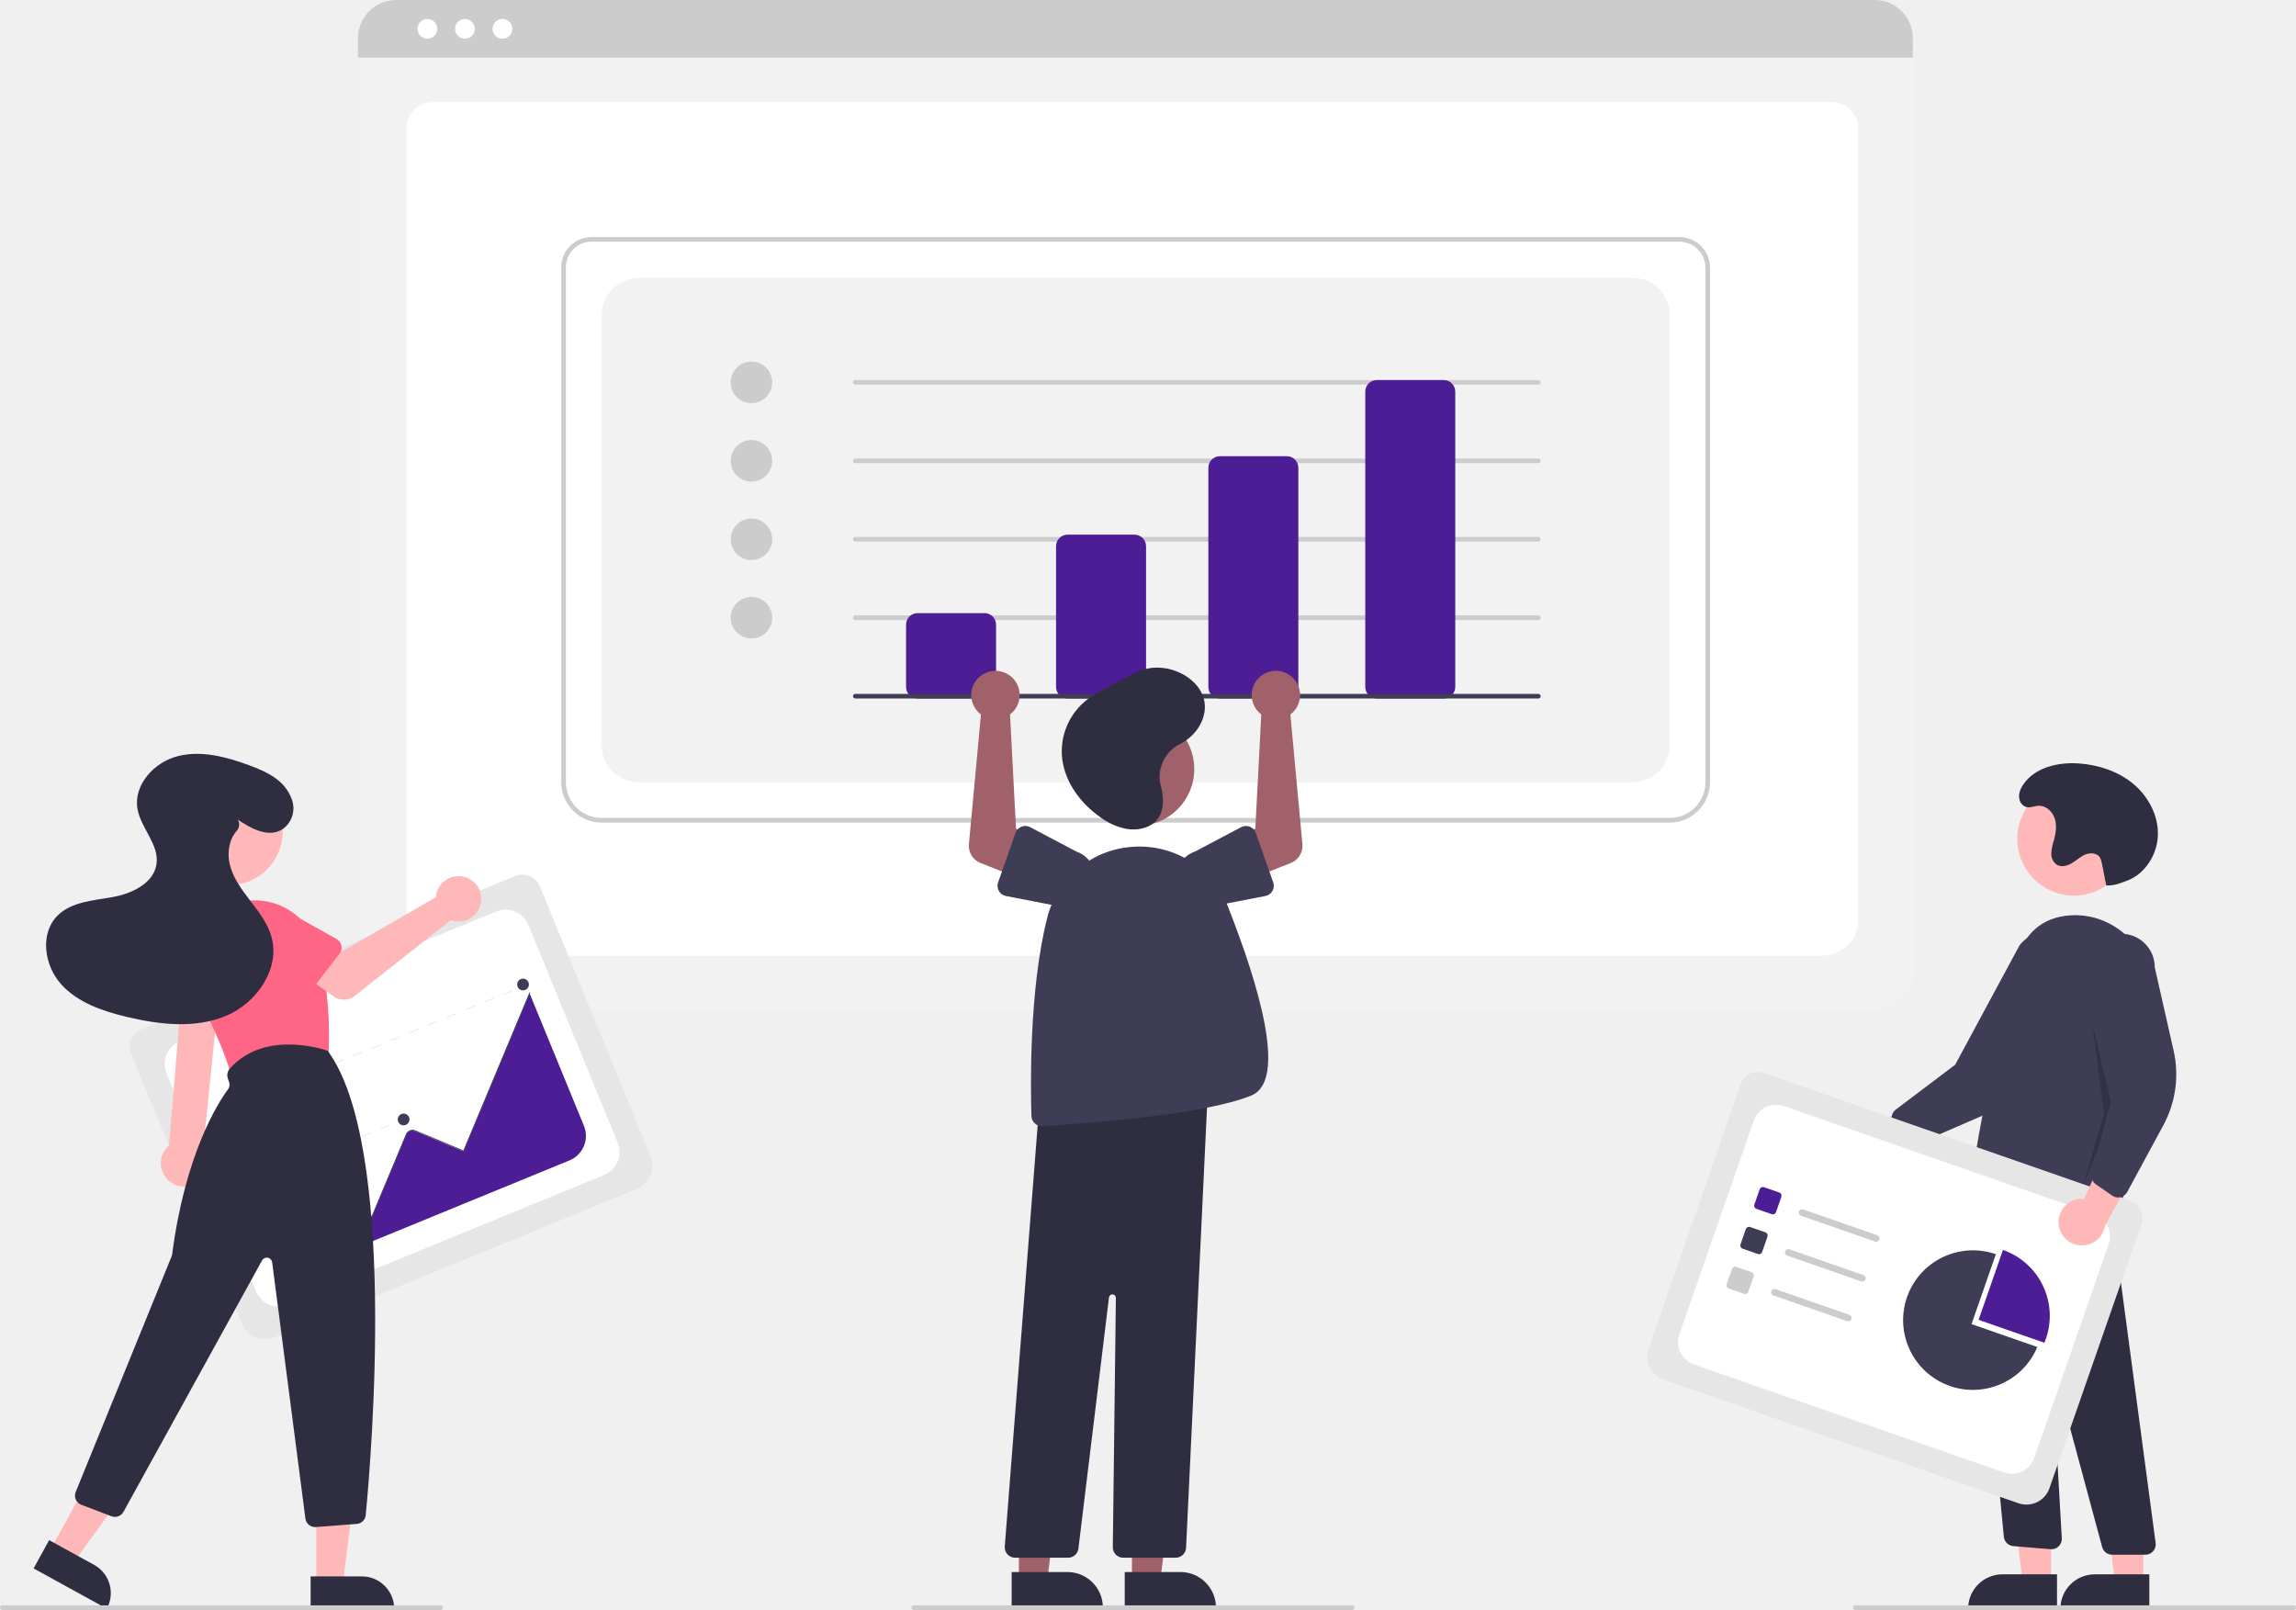
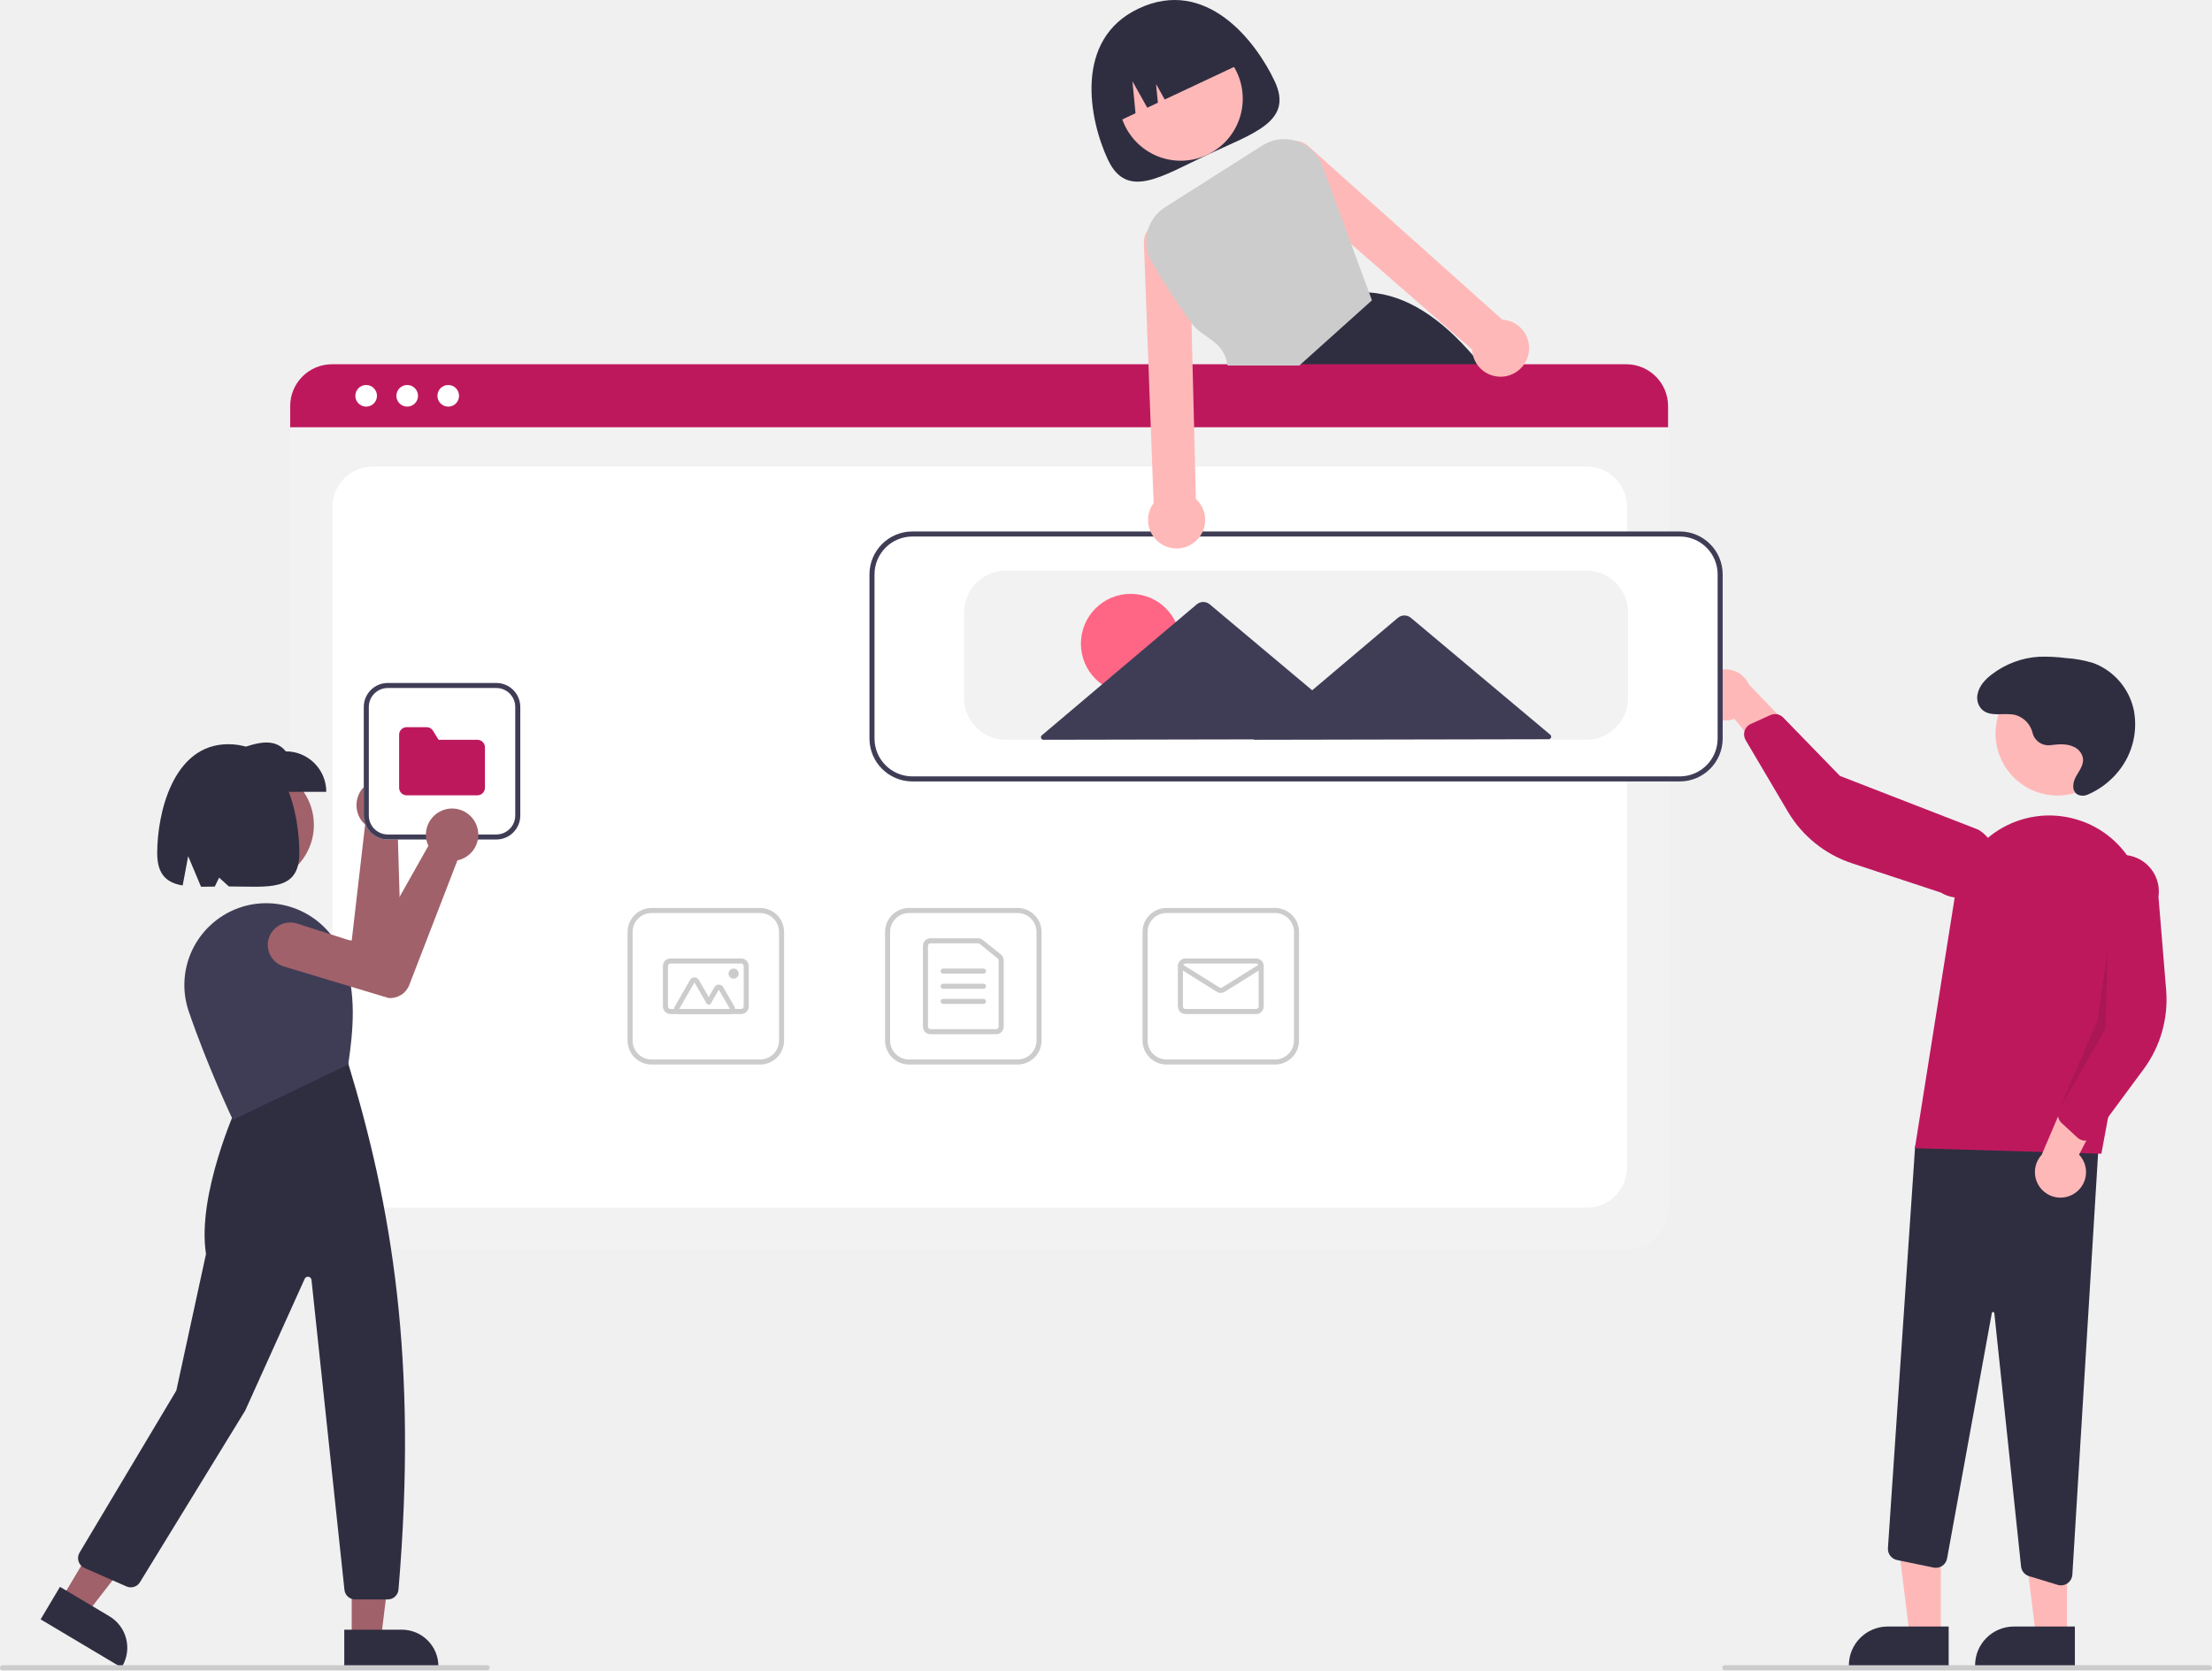
- <svg xmlns="http://www.w3.org/2000/svg" id="bb535a4d-a035-40f6-99ac-869b240e0289" data-name="Layer 1" width="995" height="697.681" viewBox="0 0 995 697.681">
-   <path d="M915.189,538.707H274.35a16.519,16.519,0,0,1-16.5-16.5V127.054A12.102,12.102,0,0,1,269.938,114.965H919.391a12.311,12.311,0,0,1,12.297,12.297V522.207A16.519,16.519,0,0,1,915.189,538.707Z" transform="translate(-102.5 -101.1595)" fill="#f2f2f2" />
-   <path d="M891.811,515.341H294.567c-8.755,0-15.878-6.67-15.878-14.868v-344.105c0-6.08,5.278-11.027,11.766-11.027H895.728c6.595,0,11.961,5.028,11.961,11.209V500.472C907.689,508.671,900.566,515.341,891.811,515.341Z" transform="translate(-102.5 -101.1595)" fill="#fff" />
-   <path d="M931.459,126.11H257.619V117.709a16.574,16.574,0,0,1,16.56-16.55H914.899a16.574,16.574,0,0,1,16.56,16.55Z" transform="translate(-102.5 -101.1595)" fill="#ccc" />
-   <circle cx="185.214" cy="12.5" r="4.283" fill="#fff" />
-   <circle cx="201.473" cy="12.5" r="4.283" fill="#fff" />
-   <circle cx="217.731" cy="12.5" r="4.283" fill="#fff" />
-   <path d="M826.073,457.629H363.234a17.52,17.52,0,0,1-17.5-17.5V216.975a13.103,13.103,0,0,1,13.088-13.088H830.276a13.312,13.312,0,0,1,13.297,13.297V440.129A17.52,17.52,0,0,1,826.073,457.629ZM358.822,205.886a11.101,11.101,0,0,0-11.088,11.088V440.129a15.517,15.517,0,0,0,15.5,15.5H826.073a15.518,15.518,0,0,0,15.5-15.5V217.184a11.31,11.31,0,0,0-11.297-11.297Z" transform="translate(-102.5 -101.1595)" fill="#ccc" />
-   <path d="M379.234,440.129h430.839a16,16,0,0,0,16-16V237.581a16,16,0,0,0-16-16H379.234a16,16,0,0,0-16,16V424.129A16,16,0,0,0,379.234,440.129Z" transform="translate(-102.5 -101.1595)" fill="#f2f2f2" />
-   <circle cx="325.654" cy="165.695" r="9" fill="#ccc" />
-   <circle cx="325.654" cy="199.695" r="9" fill="#ccc" />
-   <circle cx="325.654" cy="233.695" r="9" fill="#ccc" />
-   <circle cx="325.654" cy="267.695" r="9" fill="#ccc" />
-   <path d="M769.154,267.855h-296a1,1,0,0,1,0-2h296a1,1,0,0,1,0,2Z" transform="translate(-102.5 -101.1595)" fill="#ccc" />
-   <path d="M769.154,301.855h-296a1,1,0,0,1,0-2h296a1,1,0,0,1,0,2Z" transform="translate(-102.5 -101.1595)" fill="#ccc" />
-   <path d="M769.154,335.855h-296a1,1,0,0,1,0-2h296a1,1,0,0,1,0,2Z" transform="translate(-102.5 -101.1595)" fill="#ccc" />
-   <path d="M769.154,369.855h-296a1,1,0,0,1,0-2h296a1,1,0,0,1,0,2Z" transform="translate(-102.5 -101.1595)" fill="#ccc" />
-   <path d="M529.154,403.855h-29a5.006,5.006,0,0,1-5-5v-27a5.006,5.006,0,0,1,5-5h29a5.006,5.006,0,0,1,5,5v27A5.006,5.006,0,0,1,529.154,403.855Z" transform="translate(-102.5 -101.1595)" fill="#4c1d95" />
-   <path d="M594.154,403.855h-29a5.006,5.006,0,0,1-5-5v-61a5.006,5.006,0,0,1,5-5h29a5.006,5.006,0,0,1,5,5v61A5.006,5.006,0,0,1,594.154,403.855Z" transform="translate(-102.5 -101.1595)" fill="#4c1d95" />
-   <path d="M660.154,403.855h-29a5.006,5.006,0,0,1-5-5v-95a5.006,5.006,0,0,1,5-5h29a5.006,5.006,0,0,1,5,5v95A5.006,5.006,0,0,1,660.154,403.855Z" transform="translate(-102.5 -101.1595)" fill="#4c1d95" />
-   <path d="M728.154,403.855h-29a5.006,5.006,0,0,1-5-5v-128a5.006,5.006,0,0,1,5-5h29a5.006,5.006,0,0,1,5,5v128A5.006,5.006,0,0,1,728.154,403.855Z" transform="translate(-102.5 -101.1595)" fill="#4c1d95" />
-   <path d="M769.154,403.855h-296a1,1,0,0,1,0-2h296a1,1,0,0,1,0,2Z" transform="translate(-102.5 -101.1595)" fill="#3f3d56" />
-   <path d="M899.201,590.402a10.056,10.056,0,0,1,15.32-1.743l31.755-16.389-1.975,18.464L914.45,603.467a10.11,10.11,0,0,1-15.248-13.065Z" transform="translate(-102.5 -101.1595)" fill="#ffb8b8" />
-   <path d="M926.524,597.289a4.506,4.506,0,0,1-1.524-2.212l-2.526-8.159a4.515,4.515,0,0,1,1.587-4.921l25.738-19.44,27.875-51.712a14.497,14.497,0,1,1,22.9,17.782L984.716,562.096a46.374,46.374,0,0,1-23.463,22.696l-30.163,13.083a4.505,4.505,0,0,1-3.669-.039A4.455,4.455,0,0,1,926.524,597.289Z" transform="translate(-102.5 -101.1595)" fill="#3f3d56" />
-   <circle cx="898.775" cy="363.541" r="24.561" fill="#ffb8b8" />
-   <polygon points="888.812 685.737 876.553 685.736 870.722 638.448 888.817 638.449 888.812 685.737" fill="#ffb8b8" />
-   <path d="M867.795,682.233h23.644a0,0,0,0,1,0,0v14.887a0,0,0,0,1,0,0H852.908a0,0,0,0,1,0,0v0A14.887,14.887,0,0,1,867.795,682.233Z" fill="#2f2e41" />
-   <polygon points="928.812 685.739 916.553 685.738 910.722 638.449 928.817 638.451 928.812 685.739" fill="#ffb8b8" />
-   <path d="M907.795,682.235h23.644a0,0,0,0,1,0,0V697.121a0,0,0,0,1,0,0H892.908a0,0,0,0,1,0,0v0A14.887,14.887,0,0,1,907.795,682.235Z" fill="#2f2e41" />
-   <path d="M1032.208,774.899l-14.367-.001a4.508,4.508,0,0,1-4.345-3.329l-20.68-76.701a.5.5,0,0,0-.982.16l4.177,72.742a4.499,4.499,0,0,1-4.867,4.742L974.998,771.166a4.512,4.512,0,0,1-4.096-3.964L956.191,614.457l5.691,3.415,53.329-9.054L1036.669,769.804a4.501,4.501,0,0,1-4.461,5.095Z" transform="translate(-102.5 -101.1595)" fill="#2f2e41" />
-   <path d="M974.027,630.579a32.939,32.939,0,0,1-16.692-4.698,4.48,4.48,0,0,1-2.136-4.589c1.876-11.486,11.684-70.408,20.608-102.529,3.635-13.083,11.671-20.129,23.887-20.943,17.868-1.172,33.75,12.807,35.404,31.2,2.917,32.448-8.933,78.55-14.164,96.866a4.496,4.496,0,0,1-7.088,2.306l-10.661-8.293a3.533,3.533,0,0,0-4.516.188C989.682,628.101,981.146,630.579,974.027,630.579Z" transform="translate(-102.5 -101.1595)" fill="#3f3d56" />
-   <polygon points="906.787 443.738 915.786 481.739 902.784 513.738 911.786 482.739 906.787 443.738" opacity="0.2" />
-   <path d="M1015.29,484.898a16.538,16.538,0,0,0,6.388-1.155c.894-.345,1.822-.628,2.715-.972,7.882-3.045,13.074-11.438,13.261-19.886s-4.188-16.647-10.684-22.05-14.909-8.178-23.335-8.82c-9.075-.691-19.294,1.61-24.366,9.167-1.35,2.012-2.294,4.452-1.494,6.882a4.404,4.404,0,0,0,1.241,1.906c2.265,2.015,4.522.5,6.831.366,3.173-.184,6.023,2.385,7.048,5.394s.573,6.322-.254,9.391a23.459,23.459,0,0,0-1.183,5.71,5.741,5.741,0,0,0,2.378,5.055c1.983,1.199,4.587.505,6.571-.691s3.699-2.86,5.842-3.741,5.022-.685,6.27,1.268a6.935,6.935,0,0,1,.793,2.289c1.118,5.095.861,4.795,1.979,9.89Z" transform="translate(-102.5 -101.1595)" fill="#2f2e41" />
-   <path d="M977.221,752.591,823.425,699.03a10.556,10.556,0,0,1-6.49-13.426l39.966-114.758a7.734,7.734,0,0,1,9.836-4.755L1025.732,621.463a7.867,7.867,0,0,1,4.837,10.006L990.647,746.101A10.556,10.556,0,0,1,977.221,752.591Z" transform="translate(-102.5 -101.1595)" fill="#e6e6e6" />
-   <path d="M836.549,692.435l134.484,46.835a10.225,10.225,0,0,0,13.019-6.293l32.272-92.667a10.225,10.225,0,0,0-6.293-13.019l-134.484-46.835a10.225,10.225,0,0,0-13.019,6.293l-32.272,92.667A10.225,10.225,0,0,0,836.549,692.435Z" transform="translate(-102.5 -101.1595)" fill="#fff" />
-   <path d="M870.32,627.329l-6.66-2.32a1.444,1.444,0,0,1-.888-1.837l2.32-6.66a1.444,1.444,0,0,1,1.837-.888l6.66,2.32a1.444,1.444,0,0,1,.888,1.837l-2.32,6.66A1.444,1.444,0,0,1,870.32,627.329Z" transform="translate(-102.5 -101.1595)" fill="#4c1d95" />
-   <path d="M864.31,644.585l-6.66-2.32a1.444,1.444,0,0,1-.888-1.837l2.32-6.66a1.444,1.444,0,0,1,1.837-.888l6.66,2.32a1.444,1.444,0,0,1,.888,1.837l-2.32,6.66A1.444,1.444,0,0,1,864.31,644.585Z" transform="translate(-102.5 -101.1595)" fill="#3f3d56" />
-   <path d="M858.301,661.841l-6.66-2.32a1.444,1.444,0,0,1-.888-1.837l2.32-6.66a1.444,1.444,0,0,1,1.837-.888l6.66,2.32a1.444,1.444,0,0,1,.888,1.837l-2.32,6.66A1.444,1.444,0,0,1,858.301,661.841Z" transform="translate(-102.5 -101.1595)" fill="#ccc" />
-   <path d="M915.074,639.181l-32.09-11.176a1.443,1.443,0,1,1,.949-2.725l32.09,11.176a1.443,1.443,0,1,1-.949,2.725Z" transform="translate(-102.5 -101.1595)" fill="#ccc" />
-   <path d="M909.065,656.437l-32.09-11.176a1.443,1.443,0,0,1,.949-2.725l32.09,11.176a1.443,1.443,0,1,1-.949,2.725Z" transform="translate(-102.5 -101.1595)" fill="#ccc" />
-   <path d="M903.055,673.693l-32.09-11.176a1.443,1.443,0,0,1,.949-2.725l32.09,11.176a1.443,1.443,0,0,1-.949,2.725Z" transform="translate(-102.5 -101.1595)" fill="#ccc" />
-   <path d="M988.454,683.043c.234-.561.454-1.131.656-1.712a30.239,30.239,0,0,0-18.611-38.501L959.951,673.116Z" transform="translate(-102.5 -101.1595)" fill="#4c1d95" />
-   <path d="M956.884,674.959l10.548-30.287a30.239,30.239,0,1,0,17.955,40.213Z" transform="translate(-102.5 -101.1595)" fill="#3f3d56" />
-   <path d="M994.645,631.512a10.056,10.056,0,0,1,10.979-10.826l14.873-32.493,9.841,15.748-15.633,28.441a10.11,10.11,0,0,1-20.061-.87Z" transform="translate(-102.5 -101.1595)" fill="#ffb8b8" />
-   <path d="M1020.394,620.069a4.506,4.506,0,0,1-2.564-.8l-7.023-4.862a4.515,4.515,0,0,1-1.788-4.852l8.255-31.18-9.979-57.893a14.497,14.497,0,1,1,28.993-.14l8.177,36.123a46.373,46.373,0,0,1-4.456,32.339L1024.349,617.713a4.505,4.505,0,0,1-2.911,2.233A4.455,4.455,0,0,1,1020.394,620.069Z" transform="translate(-102.5 -101.1595)" fill="#3f3d56" />
-   <path d="M1096.5,798.841h-190a1,1,0,0,1,0-2h190a1,1,0,0,1,0,2Z" transform="translate(-102.5 -101.1595)" fill="#ccc" />
-   <polygon points="490.541 685.239 502.801 685.238 508.633 637.951 490.539 637.951 490.541 685.239" fill="#a0616a" />
-   <path d="M589.914,782.396l24.144-.001h.001a15.386,15.386,0,0,1,15.386,15.386v.5l-39.531.001Z" transform="translate(-102.5 -101.1595)" fill="#2f2e41" />
-   <polygon points="441.541 685.239 453.801 685.238 459.633 637.951 441.539 637.951 441.541 685.239" fill="#a0616a" />
-   <path d="M540.914,782.396l24.144-.001h.001a15.386,15.386,0,0,1,15.386,15.386v.5l-39.531.001Z" transform="translate(-102.5 -101.1595)" fill="#2f2e41" />
-   <circle cx="492.988" cy="333.297" r="24.561" fill="#a0616a" />
-   <path d="M612.005,776.192H589.254a4.5,4.5,0,0,1-4.5-4.555l1.322-108.031a1.5,1.5,0,0,0-2.989-.2L569.847,772.236a4.504,4.504,0,0,1-4.467,3.956H542.41a4.5,4.5,0,0,1-4.486-4.851l15.167-194.075.412-.045,72.629-7.844-9.633,202.528A4.495,4.495,0,0,1,612.005,776.192Z" transform="translate(-102.5 -101.1595)" fill="#2f2e41" />
-   <path d="M553.976,589.181a4.496,4.496,0,0,1-4.484-4.358c-.396-12.271-1.076-54.732,6.822-85.905a40.924,40.924,0,0,1,37.793-30.839h0a41.179,41.179,0,0,1,40.559,26.023c13.275,33.703,25.818,75.246,10.181,81.762-20.495,8.539-74.523,12.346-90.594,13.309Q554.113,589.181,553.976,589.181Z" transform="translate(-102.5 -101.1595)" fill="#3f3d56" />
-   <path d="M647.847,409.632a10.525,10.525,0,0,0,1.246,1.093l-2.578,49.526-10.724,5.491L641.961,483.01l19.93-7.875a8,8,0,0,0,5.026-8.181l-5.221-56.179a10.497,10.497,0,1,0-13.849-1.143Z" transform="translate(-102.5 -101.1595)" fill="#a0616a" />
-   <path d="M646.718,462.095l7.544,21.439a4.5,4.5,0,0,1-3.389,5.912l-22.245,4.308a12.497,12.497,0,0,1-8.228-23.602l19.974-10.543a4.5,4.5,0,0,1,6.344,2.486Z" transform="translate(-102.5 -101.1595)" fill="#3f3d56" />
-   <path d="M541.46,409.632a10.527,10.527,0,0,1-1.246,1.093l2.578,49.526,10.724,5.491L547.346,483.01l-19.93-7.875a8,8,0,0,1-5.026-8.181l5.221-56.179a10.497,10.497,0,1,1,13.849-1.143Z" transform="translate(-102.5 -101.1595)" fill="#a0616a" />
-   <path d="M545.192,459.399a4.495,4.495,0,0,1,3.741.21l19.974,10.543a12.497,12.497,0,0,1-8.228,23.602l-22.245-4.308a4.5,4.5,0,0,1-3.389-5.912l7.544-21.439A4.495,4.495,0,0,1,545.192,459.399Z" transform="translate(-102.5 -101.1595)" fill="#3f3d56" />
-   <path d="M605.027,438.643a16.143,16.143,0,0,1,9.041-15.168c7.466-3.854,12.156-12.075,10.101-19.582-2.631-9.609-15.709-15.841-26.305-12.535a48.566,48.566,0,0,0-8.261,3.839l-6.923,3.711a71.73,71.73,0,0,0-8.534,5.038,28.315,28.315,0,0,0-11.27,26.53c1.363,9.769,7.761,18.727,16.518,24.861a27.937,27.937,0,0,0,11.319,5.031c4.198.692,8.87-.094,11.939-2.705,4.796-4.079,4.301-10.911,2.75-16.616A12.09,12.09,0,0,1,605.027,438.643Z" transform="translate(-102.5 -101.1595)" fill="#2f2e41" />
-   <path d="M688.5,798.841h-190a1,1,0,0,1,0-2h190a1,1,0,0,1,0,2Z" transform="translate(-102.5 -101.1595)" fill="#ccc" />
-   <path d="M378.41,616.413,221.633,680.73a10.984,10.984,0,0,1-14.315-5.986l-47.992-116.983a8.047,8.047,0,0,1,4.386-10.488l162.077-66.492a8.186,8.186,0,0,1,10.669,4.462L384.396,602.098A10.984,10.984,0,0,1,378.41,616.413Z" transform="translate(-102.5 -101.1595)" fill="#e6e6e6" />
-   <path d="M227.311,666.541l137.091-56.241a10.639,10.639,0,0,0,5.805-13.881L331.454,501.956a10.639,10.639,0,0,0-13.881-5.805L180.482,552.392a10.639,10.639,0,0,0-5.805,13.881l38.753,94.463A10.639,10.639,0,0,0,227.311,666.541Z" transform="translate(-102.5 -101.1595)" fill="#fff" />
-   <rect x="328.668" y="528.117" width="2.179" height="0.363" transform="translate(-278.3402 63.53163) rotate(-22.30577)" fill="#e6e6e6" />
-   <path d="M324.747,530.551l-4.072,1.67-.138-.336,4.072-1.67Zm-8.144,3.341-4.072,1.67-.138-.336,4.072-1.67Zm-8.144,3.341-4.072,1.67-.138-.336,4.072-1.67Zm-8.144,3.341-4.072,1.67-.138-.336,4.072-1.67Zm-8.144,3.341-4.072,1.67-.138-.336,4.072-1.67Zm-8.144,3.341-4.072,1.67-.138-.336,4.072-1.67Zm-8.144,3.341-4.072,1.67-.138-.336,4.072-1.67Zm-8.144,3.341-4.072,1.67-.138-.336,4.072-1.67Zm-8.144,3.341-4.072,1.67-.138-.336,4.072-1.67Zm-8.144,3.341-4.072,1.67-.138-.336,4.072-1.67ZM243.312,563.959l-4.072,1.67-.138-.336,4.072-1.67Zm-8.144,3.341-4.072,1.67-.138-.336,4.072-1.67Zm-8.144,3.341-4.072,1.67-.138-.336,4.072-1.67Zm-8.144,3.341-4.072,1.67-.138-.336,4.072-1.67Zm-8.144,3.341-4.072,1.67-.138-.336,4.072-1.67Zm-8.144,3.341-4.072,1.67-.138-.336,4.072-1.67Z" transform="translate(-102.5 -101.1595)" fill="#e6e6e6" />
-   <rect x="192.285" y="584.068" width="2.179" height="0.363" transform="translate(-309.7817 15.95413) rotate(-22.30577)" fill="#e6e6e6" />
-   <rect x="275.309" y="586.506" width="2.179" height="0.363" transform="translate(-304.4946 47.64812) rotate(-22.30577)" fill="#e6e6e6" />
-   <path d="M271.448,588.915l-4.011,1.646-.138-.336,4.011-1.646Zm-8.023,3.291-4.011,1.646-.138-.336,4.011-1.646Zm-8.023,3.291-4.011,1.646-.138-.336,4.011-1.646ZM247.38,598.789l-4.011,1.646-.138-.336,4.011-1.646ZM239.357,602.08l-4.011,1.646-.138-.336,4.011-1.646Zm-8.023,3.291-4.011,1.646-.138-.336,4.011-1.646Zm-8.023,3.291-4.011,1.646-.138-.336,4.011-1.646Zm-8.023,3.291-4.011,1.646-.138-.336,4.011-1.646Z" transform="translate(-102.5 -101.1595)" fill="#e6e6e6" />
-   <rect x="205.101" y="615.309" width="2.179" height="0.363" transform="translate(-320.68 23.15625) rotate(-22.30577)" fill="#e6e6e6" />
-   <rect x="242.07" y="617.411" width="2.179" height="0.363" transform="translate(-318.7115 37.34481) rotate(-22.30577)" fill="#e6e6e6" />
-   <path d="M238.093,619.867l-4.127,1.693-.138-.336,4.127-1.693Zm-8.254,3.386-4.127,1.693-.138-.336,4.127-1.693Zm-8.254,3.386-4.127,1.693-.138-.336,4.127-1.693Z" transform="translate(-102.5 -101.1595)" fill="#e6e6e6" />
-   <rect x="211.165" y="630.089" width="2.179" height="0.363" transform="translate(-325.8362 26.5637) rotate(-22.30577)" fill="#e6e6e6" />
-   <rect x="252.417" y="642.634" width="2.179" height="0.363" transform="translate(-327.5107 43.15973) rotate(-22.30577)" fill="#e6e6e6" />
-   <path d="M248.441,645.09l-4.127,1.693-.138-.336,4.127-1.693Zm-8.254,3.386-4.127,1.693-.138-.336,4.127-1.693Zm-8.254,3.386-4.127,1.693-.138-.336,4.127-1.693Z" transform="translate(-102.5 -101.1595)" fill="#e6e6e6" />
-   <rect x="221.513" y="655.313" width="2.179" height="0.363" transform="translate(-334.6354 32.37862) rotate(-22.30577)" fill="#e6e6e6" />
-   <path d="M233.132,651.671,349.308,604.011a11.481,11.481,0,0,0,6.257-14.962L332.092,531.832l-.227.101-28.509,68.167-21.145-8.84a2.742,2.742,0,0,0-2.436.152,2.922,2.922,0,0,0-1.212,1.433l-14.941,35.722-15.46-6.462a2.753,2.753,0,0,0-3.603,1.478C244.461,623.825,234.928,647.213,233.132,651.671Z" transform="translate(-102.5 -101.1595)" fill="#4c1d95" />
-   <path d="M232.775,652.21l-.335-.14,11.955-28.586a3.089,3.089,0,0,1,4.038-1.657l15.155,6.337,14.856-35.525a3.089,3.089,0,0,1,4.038-1.657l20.839,8.715,28.656-68.523.335.14L303.515,600.173l-21.174-8.855a2.723,2.723,0,0,0-3.563,1.462l-14.996,35.86-15.489-6.478a2.726,2.726,0,0,0-3.563,1.462Z" transform="translate(-102.5 -101.1595)" fill="#3f3d56" />
-   <circle cx="141.667" cy="516.019" r="2.542" fill="#3f3d56" />
-   <circle cx="174.906" cy="485.115" r="2.542" fill="#3f3d56" />
-   <circle cx="226.662" cy="426.636" r="2.542" fill="#3f3d56" />
-   <path d="M186.901,614.295a10.095,10.095,0,0,0,3.61-15.053l7.549-73.804h-16.313l-5.999,72.066a10.15,10.15,0,0,0,11.154,16.791Z" transform="translate(-102.5 -101.1595)" fill="#ffb8b8" />
-   <circle cx="99.38" cy="360.468" r="23.08" fill="#ffb8b8" />
-   <path d="M206.225,568.419a4.221,4.221,0,0,1-4.068-3.1c-1.849-6.718-6.66-18.077-14.299-33.763a27.967,27.967,0,0,1,15.882-38.613h0a27.955,27.955,0,0,1,35.922,17.808c5.921,18.563,5.635,38.447,5.237,46.134a4.239,4.239,0,0,1-3.321,3.914l-34.446,7.522A4.208,4.208,0,0,1,206.225,568.419Z" transform="translate(-102.5 -101.1595)" fill="#ff6584" />
-   <polygon points="137.082 686.425 148.602 686.425 154.083 641.988 137.08 641.989 137.082 686.425" fill="#ffb8b8" />
-   <path d="M237.113,784.293H273.321a0,0,0,0,1,0,0v13.989a0,0,0,0,1,0,0H251.103a13.989,13.989,0,0,1-13.989-13.989v0a0,0,0,0,1,0,0Z" transform="translate(407.9701 1481.403) rotate(179.9974)" fill="#2f2e41" />
-   <polygon points="21.882 671.495 31.978 677.045 58.19 640.747 43.291 632.555 21.882 671.495" fill="#ffb8b8" />
-   <path d="M118.196,776.437h36.207a0,0,0,0,1,0,0V790.426a0,0,0,0,1,0,0h-22.218a13.989,13.989,0,0,1-13.989-13.989v0a0,0,0,0,1,0,0Z" transform="translate(-224.194 1434.457) rotate(-151.199)" fill="#2f2e41" />
-   <path d="M239.044,762.92a4.228,4.228,0,0,1-4.189-3.684L220.446,648.211a2.349,2.349,0,0,0-4.387-.832L156.014,756.319a4.252,4.252,0,0,1-5.209,1.912L137.717,753.244a4.228,4.228,0,0,1-2.411-5.546L176.901,645.518a3.257,3.257,0,0,0,.212-.809c5.634-43.605,19.968-65.78,24.227-71.538a3.275,3.275,0,0,0,.466-2.982l-.585-1.756a4.226,4.226,0,0,1,.814-4.113c15.347-17.48,42.095-7.942,42.363-7.843l.134.05.084.115c29.993,41.133,18.903,174.732,16.376,201.096a4.217,4.217,0,0,1-3.885,3.806l-17.736,1.366C239.262,762.917,239.152,762.92,239.044,762.92Z" transform="translate(-102.5 -101.1595)" fill="#2f2e41" />
-   <path d="M291.606,488.437a9.892,9.892,0,0,0-.225,1.541l-40.367,23.288-9.812-5.649-10.46,13.694,16.398,11.688a7.518,7.518,0,0,0,9.019-.22l41.626-32.839a9.864,9.864,0,1,0-6.179-11.503Z" transform="translate(-102.5 -101.1595)" fill="#ffb8b8" />
-   <path d="M249.665,514.369l-13.047,16.909a4.229,4.229,0,0,1-6.394.35L215.455,516.291a11.744,11.744,0,0,1,14.402-18.554l18.524,10.358a4.229,4.229,0,0,1,1.283,6.273Z" transform="translate(-102.5 -101.1595)" fill="#ff6584" />
-   <path d="M199.098,543.746l-21.017-3.795a4.229,4.229,0,0,1-3.255-5.514L181.639,514.264a11.744,11.744,0,0,1,23.102,4.241l-.665,21.213a4.229,4.229,0,0,1-4.978,4.028Z" transform="translate(-102.5 -101.1595)" fill="#ff6584" />
-   <path d="M205.533,456.318c5.932,4.06,13.721,8.233,19.78,3.91a11.025,11.025,0,0,0,3.618-12.709c-2.901-8.296-10.872-11.949-18.494-14.748-9.909-3.64-20.698-6.535-30.927-3.928s-19.269,12.51-17.423,22.903c1.485,8.358,9.369,15.312,8.25,23.727-1.126,8.469-10.65,12.926-19.059,14.44s-17.817,2-23.86,8.039c-7.708,7.704-5.784,21.475,1.47,29.61s18.199,11.822,28.805,14.328c14.053,3.321,29.252,5.066,42.599-.445s23.733-20.349,19.866-34.261c-1.633-5.877-5.48-10.843-9.198-15.678s-7.483-9.891-8.901-15.824c-1.182-4.944-.307-10.683,2.971-14.391a4.169,4.169,0,0,0,.559-4.874Z" transform="translate(-102.5 -101.1595)" fill="#2f2e41" />
-   <path d="M293.5,798.841h-190a1,1,0,0,1,0-2h190a1,1,0,0,1,0,2Z" transform="translate(-102.5 -101.1595)" fill="#ccc" />
+ <svg xmlns="http://www.w3.org/2000/svg" id="a27520da-4319-485c-96d7-e776d7397e13" data-name="Layer 1" width="876.272" height="661.473" viewBox="0 0 876.272 661.473">
+   <path d="M685.834,138.655c7.516,15.995-8.411,20.526-26.655,29.099s-31.898,17.942-39.414,1.947-13.615-47.743,12.195-59.871C658.66,97.284,678.318,122.659,685.834,138.655Z" transform="translate(-180.8642 -106.4605)" fill="#2f2e41" />
+   <circle cx="467.746" cy="39.089" r="24.561" fill="#ffb8b8" />
+   <path d="M770.29,254.473c-.85-1.11-1.7-2.2-2.56-3.26q-1.665-2.07-3.35-4.01c-12.73-14.69-26.27-23.94-41.18-24.93h-.02l-.22-.02-29.71,28.96-10.1,9.84.22.54,5.45,13.57h95.49A234.834,234.834,0,0,0,770.29,254.473Z" transform="translate(-180.8642 -106.4605)" fill="#2f2e41" />
+   <path d="M621.902,155.438l0,0,8.792-4.131-1.225-12.683,5.879,10.496,4.202-1.975-.714-7.399,3.43,6.123,31.224-14.673,0,0a26,26,0,0,0-34.589-12.474l-4.525,2.126A26,26,0,0,0,621.902,155.438Z" transform="translate(-180.8642 -106.4605)" fill="#2f2e41" />
+   <path d="M825.39,601.261H312.552a16.519,16.519,0,0,1-16.5-16.5V276.607a12.102,12.102,0,0,1,12.088-12.088H829.593a12.311,12.311,0,0,1,12.297,12.297V584.761A16.519,16.519,0,0,1,825.39,601.261Z" transform="translate(-180.8642 -106.4605)" fill="#f2f2f2" />
+   <path d="M328.552,584.761h480.839a16,16,0,0,0,16-16V307.213a16,16,0,0,0-16-16H328.552a16,16,0,0,0-16,16V568.761A16,16,0,0,0,328.552,584.761Z" transform="translate(-180.8642 -106.4605)" fill="#fff" />
+   <path d="M841.66,275.663H295.82v-8.4a16.574,16.574,0,0,1,16.56-16.55H825.1a16.574,16.574,0,0,1,16.56,16.55Z" transform="translate(-180.8642 -106.4605)" fill="#be185d" />
+   <circle cx="145.051" cy="156.752" r="4.283" fill="#fff" />
+   <circle cx="161.31" cy="156.752" r="4.283" fill="#fff" />
+   <circle cx="177.569" cy="156.752" r="4.283" fill="#fff" />
+   <path d="M583.974,528.04h-43a9.511,9.511,0,0,1-9.5-9.5v-43a9.511,9.511,0,0,1,9.5-9.5h43a9.511,9.511,0,0,1,9.5,9.5v43A9.511,9.511,0,0,1,583.974,528.04Zm-43-60a7.508,7.508,0,0,0-7.5,7.5v43a7.508,7.508,0,0,0,7.5,7.5h43a7.508,7.508,0,0,0,7.5-7.5v-43a7.508,7.508,0,0,0-7.5-7.5Z" transform="translate(-180.8642 -106.4605)" fill="#ccc" />
+   <path d="M575.474,516.04h-26a3.003,3.003,0,0,1-3-3v-32a3.003,3.003,0,0,1,3-3h18.839a3.007,3.007,0,0,1,1.879.662l7.16,5.754a2.984,2.984,0,0,1,1.121,2.338v26.246A3.003,3.003,0,0,1,575.474,516.04Zm-26-36a1.001,1.001,0,0,0-1,1v32a1.001,1.001,0,0,0,1,1h26a1.001,1.001,0,0,0,1-1v-26.246a.995.995,0,0,0-.374-.779l-7.161-5.754a1.002,1.002,0,0,0-.626-.22Z" transform="translate(-180.8642 -106.4605)" fill="#ccc" />
+   <path d="M570.474,492.04h-16a1,1,0,0,1,0-2h16a1,1,0,0,1,0,2Z" transform="translate(-180.8642 -106.4605)" fill="#ccc" />
+   <path d="M570.474,498.04h-16a1,1,0,0,1,0-2h16a1,1,0,0,1,0,2Z" transform="translate(-180.8642 -106.4605)" fill="#ccc" />
+   <path d="M570.474,504.04h-16a1,1,0,0,1,0-2h16a1,1,0,0,1,0,2Z" transform="translate(-180.8642 -106.4605)" fill="#ccc" />
+   <path d="M685.974,528.04h-43a9.511,9.511,0,0,1-9.5-9.5v-43a9.511,9.511,0,0,1,9.5-9.5h43a9.511,9.511,0,0,1,9.5,9.5v43A9.511,9.511,0,0,1,685.974,528.04Zm-43-60a7.508,7.508,0,0,0-7.5,7.5v43a7.508,7.508,0,0,0,7.5,7.5h43a7.508,7.508,0,0,0,7.5-7.5v-43a7.508,7.508,0,0,0-7.5-7.5Z" transform="translate(-180.8642 -106.4605)" fill="#ccc" />
+   <path d="M678.474,508.04h-28a3.003,3.003,0,0,1-3-3v-16a3.003,3.003,0,0,1,3-3h28a3.003,3.003,0,0,1,3,3v16A3.003,3.003,0,0,1,678.474,508.04Zm-28-20a1.001,1.001,0,0,0-1,1v16a1.001,1.001,0,0,0,1,1h28a1.001,1.001,0,0,0,1-1v-16a1.001,1.001,0,0,0-1-1Z" transform="translate(-180.8642 -106.4605)" fill="#ccc" />
+   <path d="M664.474,499.678a3.003,3.003,0,0,1-1.59-.453l-14.94-9.337a1,1,0,0,1,1.061-1.696l14.94,9.337a1.006,1.006,0,0,0,1.06,0l14.939-9.337a1,1,0,0,1,1.061,1.696l-14.939,9.337A3.004,3.004,0,0,1,664.474,499.678Z" transform="translate(-180.8642 -106.4605)" fill="#ccc" />
+   <path d="M481.974,528.04h-43a9.511,9.511,0,0,1-9.5-9.5v-43a9.511,9.511,0,0,1,9.5-9.5h43a9.511,9.511,0,0,1,9.5,9.5v43A9.511,9.511,0,0,1,481.974,528.04Zm-43-60a7.508,7.508,0,0,0-7.5,7.5v43a7.508,7.508,0,0,0,7.5,7.5h43a7.508,7.508,0,0,0,7.5-7.5v-43a7.508,7.508,0,0,0-7.5-7.5Z" transform="translate(-180.8642 -106.4605)" fill="#ccc" />
+   <path d="M474.474,508.04h-28a3.003,3.003,0,0,1-3-3v-16a3.003,3.003,0,0,1,3-3h28a3.003,3.003,0,0,1,3,3v16A3.003,3.003,0,0,1,474.474,508.04Zm-28-20a1.001,1.001,0,0,0-1,1v16a1.001,1.001,0,0,0,1,1h28a1.001,1.001,0,0,0,1-1v-16a1.001,1.001,0,0,0-1-1Z" transform="translate(-180.8642 -106.4605)" fill="#ccc" />
+   <path d="M470.036,508.04h-20.124a2,2,0,0,1-1.732-3l6.062-10.5a2,2,0,0,1,3.464,0l3.915,6.781,2.268-3.929a2,2,0,0,1,3.464,0l4.415,7.647a2,2,0,0,1-1.732,3Zm0-2h0l-4.415-7.647-3.134,5.429a1.0 1,0,0,1-.866.5h0a1.0 1,0,0,1-.866-.5l-4.781-8.281-6.062,10.5Z" transform="translate(-180.8642 -106.4605)" fill="#ccc" />
+   <circle cx="290.61" cy="385.579" r="2" fill="#ccc" />
+   <polygon points="768.825 648.15 756.565 648.149 750.733 600.861 768.827 600.862 768.825 648.15" fill="#ffb8b8" />
+   <path d="M952.816,766.494l-39.531-.001v-.5a15.386,15.386,0,0,1,15.386-15.386h.001l24.144.001Z" transform="translate(-180.8642 -106.4605)" fill="#2f2e41" />
+   <polygon points="818.825 648.15 806.565 648.149 800.733 600.861 818.827 600.862 818.825 648.15" fill="#ffb8b8" />
+   <path d="M1002.816,766.494l-39.531-.001v-.5a15.386,15.386,0,0,1,15.386-15.386h.001l24.144.001Z" transform="translate(-180.8642 -106.4605)" fill="#2f2e41" />
+   <path d="M996.014,734.111l-11.354-3.454a4.493,4.493,0,0,1-3.166-3.833L970.908,626.498a.48.48,0,0,0-.479-.447.469.469,0,0,0-.51.409l-17.731,97.199a4.5,4.5,0,0,1-5.335,3.6L932.342,724.269a4.516,4.516,0,0,1-3.582-4.712l10.785-159.312,73.138-7.892-10.868,177.727a4.505,4.505,0,0,1-4.484,4.228A4.526,4.526,0,0,1,996.014,734.111Z" transform="translate(-180.8642 -106.4605)" fill="#2f2e41" />
+   <circle cx="815.08" cy="290.487" r="24.561" fill="#ffb8b8" />
+   <path d="M939.433,561.18l15.858-99.851a37.857,37.857,0,0,1,48.005-30.399h0a37.743,37.743,0,0,1,26.601,43.262l-16.591,89.172Z" transform="translate(-180.8642 -106.4605)" fill="#be185d" />
+   <path d="M1002.725,579.046a10.056,10.056,0,0,0,1.747-15.32l16.396-31.751-18.465,1.97-12.739,29.849a10.11,10.11,0,0,0,13.061,15.251Z" transform="translate(-180.8642 -106.4605)" fill="#ffb8b8" />
+   <path d="M1006.236,558.126a4.506,4.506,0,0,1-2.426-1.151l-6.273-5.797a4.515,4.515,0,0,1-1.092-5.054l12.537-29.718-1.779-58.72a14.497,14.497,0,1,1,28.727,3.919l3.041,36.912a46.373,46.373,0,0,1-8.938,31.397l-19.552,26.432a4.505,4.505,0,0,1-3.195,1.804A4.455,4.455,0,0,1,1006.236,558.126Z" transform="translate(-180.8642 -106.4605)" fill="#be185d" />
+   <path d="M854.505,383.566a10.056,10.056,0,0,0,13.426,7.582l22.846,27.478,5.385-17.772-22.52-23.369a10.11,10.11,0,0,0-19.137,6.081Z" transform="translate(-180.8642 -106.4605)" fill="#ffb8b8" />
+   <path d="M872.401,394.955a4.506,4.506,0,0,1,2.006-1.786l7.784-3.517a4.515,4.515,0,0,1,5.08.965l22.478,23.132,54.766,21.257a14.497,14.497,0,1,1-14.809,24.926l-35.177-11.592a46.374,46.374,0,0,1-25.427-20.472l-16.717-28.31a4.505,4.505,0,0,1-.415-3.646A4.454,4.454,0,0,1,872.401,394.955Z" transform="translate(-180.8642 -106.4605)" fill="#be185d" />
+   <polygon points="835.002 375.652 834.002 407.652 815.58 439.663 830.962 403.99 835.002 375.652" opacity="0.1" />
+   <path d="M993.13,401.563a6.423,6.423,0,0,1-7.031-4.702,9.764,9.764,0,0,0-6.951-7.274c-4.505-1.029-10.012,1.091-13.314-2.322a6.637,6.637,0,0,1-1.575-5.842c.608-3.317,2.981-5.823,5.563-7.827a34.062,34.062,0,0,1,18.866-7.051,67.677,67.677,0,0,1,10.621.528,47.009,47.009,0,0,1,10.864,1.985,25.576,25.576,0,0,1,16.002,18.68,29.528,29.528,0,0,1-6.057,24.13,31.702,31.702,0,0,1-12.161,9.259,4.744,4.744,0,0,1-3.606.183c-2.957-1.176-2.474-4.839-1.126-7.283,1.443-2.615,3.663-5.146,2.503-8.329a6.302,6.302,0,0,0-3.127-3.366c-2.94-1.499-6.228-1.145-9.389-.78Z" transform="translate(-180.8642 -106.4605)" fill="#2f2e41" />
+   <path d="M846.297,415.433h-304a16.519,16.519,0,0,1-16.5-16.5v-65a16.519,16.519,0,0,1,16.5-16.5h304a16.519,16.519,0,0,1,16.5,16.5v65A16.519,16.519,0,0,1,846.297,415.433Z" transform="translate(-180.8642 -106.4605)" fill="#fff" />
+   <path d="M846.297,415.933h-304a17.019,17.019,0,0,1-17-17v-65a17.019,17.019,0,0,1,17-17h304a17.019,17.019,0,0,1,17,17v65A17.019,17.019,0,0,1,846.297,415.933Zm-304-97a15.017,15.017,0,0,0-15,15v65a15.017,15.017,0,0,0,15,15h304a15.017,15.017,0,0,0,15-15v-65a15.017,15.017,0,0,0-15-15Z" transform="translate(-180.8642 -106.4605)" fill="#3f3d56" />
+   <path d="M809.297,399.433h-230a16.519,16.519,0,0,1-16.5-16.5v-34a16.519,16.519,0,0,1,16.5-16.5h230a16.519,16.519,0,0,1,16.5,16.5v34A16.519,16.519,0,0,1,809.297,399.433Z" transform="translate(-180.8642 -106.4605)" fill="#f2f2f2" />
+   <circle cx="447.928" cy="254.915" r="19.732" fill="#ff6584" />
+   <path d="M795.004,397.442l-27.853-23.36-27.372-22.956a4,4,0,0,0-5.153.01l-27.283,23.062-6.664,5.633-10.048-8.427-30.537-25.611a4,4,0,0,0-5.152.01l-30.438,25.728-30.917,26.133a1.0 1,0,0,0,.647,1.764l63.387-.122,20.064-.039-.196.166,59.808-.115,57.067-.11A1.0 1,0,0,0,795.004,397.442Z" transform="translate(-180.8642 -106.4605)" fill="#3f3d56" />
+   <path d="M1056.136,767.933h-192a1,1,0,0,1,0-2h192a1,1,0,0,1,0,2Z" transform="translate(-180.8642 -106.4605)" fill="#ccc" />
+   <path d="M784.92,238.373a11.221,11.221,0,0,0-7.25-5.1,10.301,10.301,0,0,0-1.66-.21l-76.19-68.12a9.015,9.015,0,0,0-5.63-2.69,7.67,7.67,0,0,0-1.27-.04,9.055,9.055,0,0,0-5.96,15.48l29.17,25.43,47.9,41.75a11.916,11.916,0,0,0,.35,2.33,11.266,11.266,0,0,0,9.67,8.37,11.092,11.092,0,0,0,6.05-1,11.407,11.407,0,0,0,3.88-2.97c.11-.13.21-.25.31-.39a11.293,11.293,0,0,0,.63-12.84Z" transform="translate(-180.8642 -106.4605)" fill="#ffb8b8" />
+   <path d="M654.6,304.023l-.71-28.86-.6-23.95-.41-16.76-.81-32.67a9.046,9.046,0,0,0-15.71-5.25,6.923,6.923,0,0,0-.75.96,8.936,8.936,0,0,0-1.56,6.05l1.78,47.67.89,23.95,1.14,30.55a12.047,12.047,0,0,0-.89,1.41,11.248,11.248,0,0,0-.71,8.84,11.311,11.311,0,0,0,15.56,6.63,11.301,11.301,0,0,0,2.78-18.57Z" transform="translate(-180.8642 -106.4605)" fill="#ffb8b8" />
+   <path d="M723.201,222.273l-7.07-19.15-11.44-31.02a16.006,16.006,0,0,0-9.95-9.68c-.18-.06-.37-.12-.55-.17a15.984,15.984,0,0,0-13.24,1.82l-38.53,24.44a16.093,16.093,0,0,0-5.27,21.75,276.323,276.323,0,0,0,15.73,24.19c4.49,6.11,12.85,6.76,14.3,16.76h28.41l28.76-25.82Z" transform="translate(-180.8642 -106.4605)" fill="#ccc" />
+   <circle cx="101.165" cy="326.682" r="23.172" fill="#a0616a" />
+   <path d="M338.916,417.193q.343.273.664.578a10.38,10.38,0,0,1-.417,15.484,9.722,9.722,0,0,1-.814.613l1.568,52.945a8.061,8.061,0,0,1-5.545,7.867l-.096.021-42.989,4.578a8.899,8.899,0,1,1-1.722-17.713l30.644-2.699,5.3-45.851a9.876,9.876,0,0,1-.972-.99,10.38,10.38,0,0,1,14.378-14.833Z" transform="translate(-180.8642 -106.4605)" fill="#a0616a" />
+   <polygon points="139.328 649.174 150.895 649.174 156.397 604.561 139.326 604.561 139.328 649.174" fill="#a0616a" />
+   <path d="M317.242,751.858l22.778-.001h.001a14.516,14.516,0,0,1,14.516,14.516v.472l-37.294.001Z" transform="translate(-180.8642 -106.4605)" fill="#2f2e41" />
+   <polygon points="24.366 633.182 34.304 639.099 61.857 603.582 47.189 594.849 24.366 633.182" fill="#a0616a" />
+   <path d="M204.627,734.889l19.572,11.653.001 0a14.516,14.516,0,0,1,5.046,19.899l-.241.405L196.96,747.767Z" transform="translate(-180.8642 -106.4605)" fill="#2f2e41" />
+   <path d="M334.488,739.877H321.536a4.238,4.238,0,0,1-4.221-3.797L304.258,613.343a1.415,1.415,0,0,0-2.697-.433l-23.555,52.159-41.704,68.003a4.266,4.266,0,0,1-5.329,1.666l-16.66-7.33a4.247,4.247,0,0,1-1.935-6.064l38.337-64.192,11.758-54.085c-3.698-23.455,12.155-58.326,12.316-58.676l.079-.17,43.668-17.068.219.268c17.221,56.514,27.715,117.332,19.967,208.568A4.274,4.274,0,0,1,334.488,739.877Z" transform="translate(-180.8642 -106.4605)" fill="#2f2e41" />
+   <path d="M273.107,549.934l-.203-.427c-.097-.205-9.807-20.684-17.292-42.571a32.285,32.285,0,0,1,2.239-25.873,32.637,32.637,0,0,1,20.813-16.004h0A32.677,32.677,0,0,1,316.591,484.627c5.937,14.847,4.045,30.695,2.264,43.157l-.035.25-.227.109Z" transform="translate(-180.8642 -106.4605)" fill="#3f3d56" />
+   <path d="M310.124,420.054H273.33V404.015c8.076-3.208,15.978-5.937,20.756,0a16.038,16.038,0,0,1,16.038,16.038Z" transform="translate(-180.8642 -106.4605)" fill="#2f2e41" />
+   <path d="M271.293,401.185c-21.996,0-28.153,27.571-28.153,43.126,0,8.674,3.923,11.777,10.088,12.827l2.177-11.611,5.099,12.111c1.732.009,3.551-.025,5.437-.06l1.729-3.56,3.855,3.496c15.441.023,27.921,2.274,27.921-13.203C299.445,428.756,294.046,401.185,271.293,401.185Z" transform="translate(-180.8642 -106.4605)" fill="#2f2e41" />
+   <path d="M373.864,767.933h-192a1,1,0,1,1,0-2h192a1,1,0,0,1,0,2Z" transform="translate(-180.8642 -106.4605)" fill="#ccc" />
+   <path d="M377.474,438.933h-43a9.511,9.511,0,0,1-9.5-9.5v-43a9.511,9.511,0,0,1,9.5-9.5h43a9.511,9.511,0,0,1,9.5,9.5v43A9.511,9.511,0,0,1,377.474,438.933Z" transform="translate(-180.8642 -106.4605)" fill="#fff" />
+   <path d="M377.474,438.933h-43a9.511,9.511,0,0,1-9.5-9.5v-43a9.511,9.511,0,0,1,9.5-9.5h43a9.511,9.511,0,0,1,9.5,9.5v43A9.511,9.511,0,0,1,377.474,438.933Zm-43-60a7.508,7.508,0,0,0-7.5,7.5v43a7.508,7.508,0,0,0,7.5,7.5h43a7.508,7.508,0,0,0,7.5-7.5v-43a7.508,7.508,0,0,0-7.5-7.5Z" transform="translate(-180.8642 -106.4605)" fill="#3f3d56" />
+   <path d="M369.974,421.433h-28a3.003,3.003,0,0,1-3-3v-21a3.003,3.003,0,0,1,3-3h7.882a2.981,2.981,0,0,1,2.555,1.427l2.198,3.573h15.364a3.003,3.003,0,0,1,3,3v16A3.003,3.003,0,0,1,369.974,421.433Z" transform="translate(-180.8642 -106.4605)" fill="#be185d" />
+   <path d="M369.064,432.042q.21.384.388.79a10.38,10.38,0,0,1-6.393,14.109,9.72,9.72,0,0,1-.988.25l-19.099,49.405a8.061,8.061,0,0,1-8.163,5.099l-.096-.018-41.397-12.462a8.899,8.899,0,1,1,5.286-16.993l29.29,9.404,22.676-40.202a9.876,9.876,0,0,1-.511-1.289,10.38,10.38,0,0,1,19.007-8.091Z" transform="translate(-180.8642 -106.4605)" fill="#a0616a" />
</svg>
